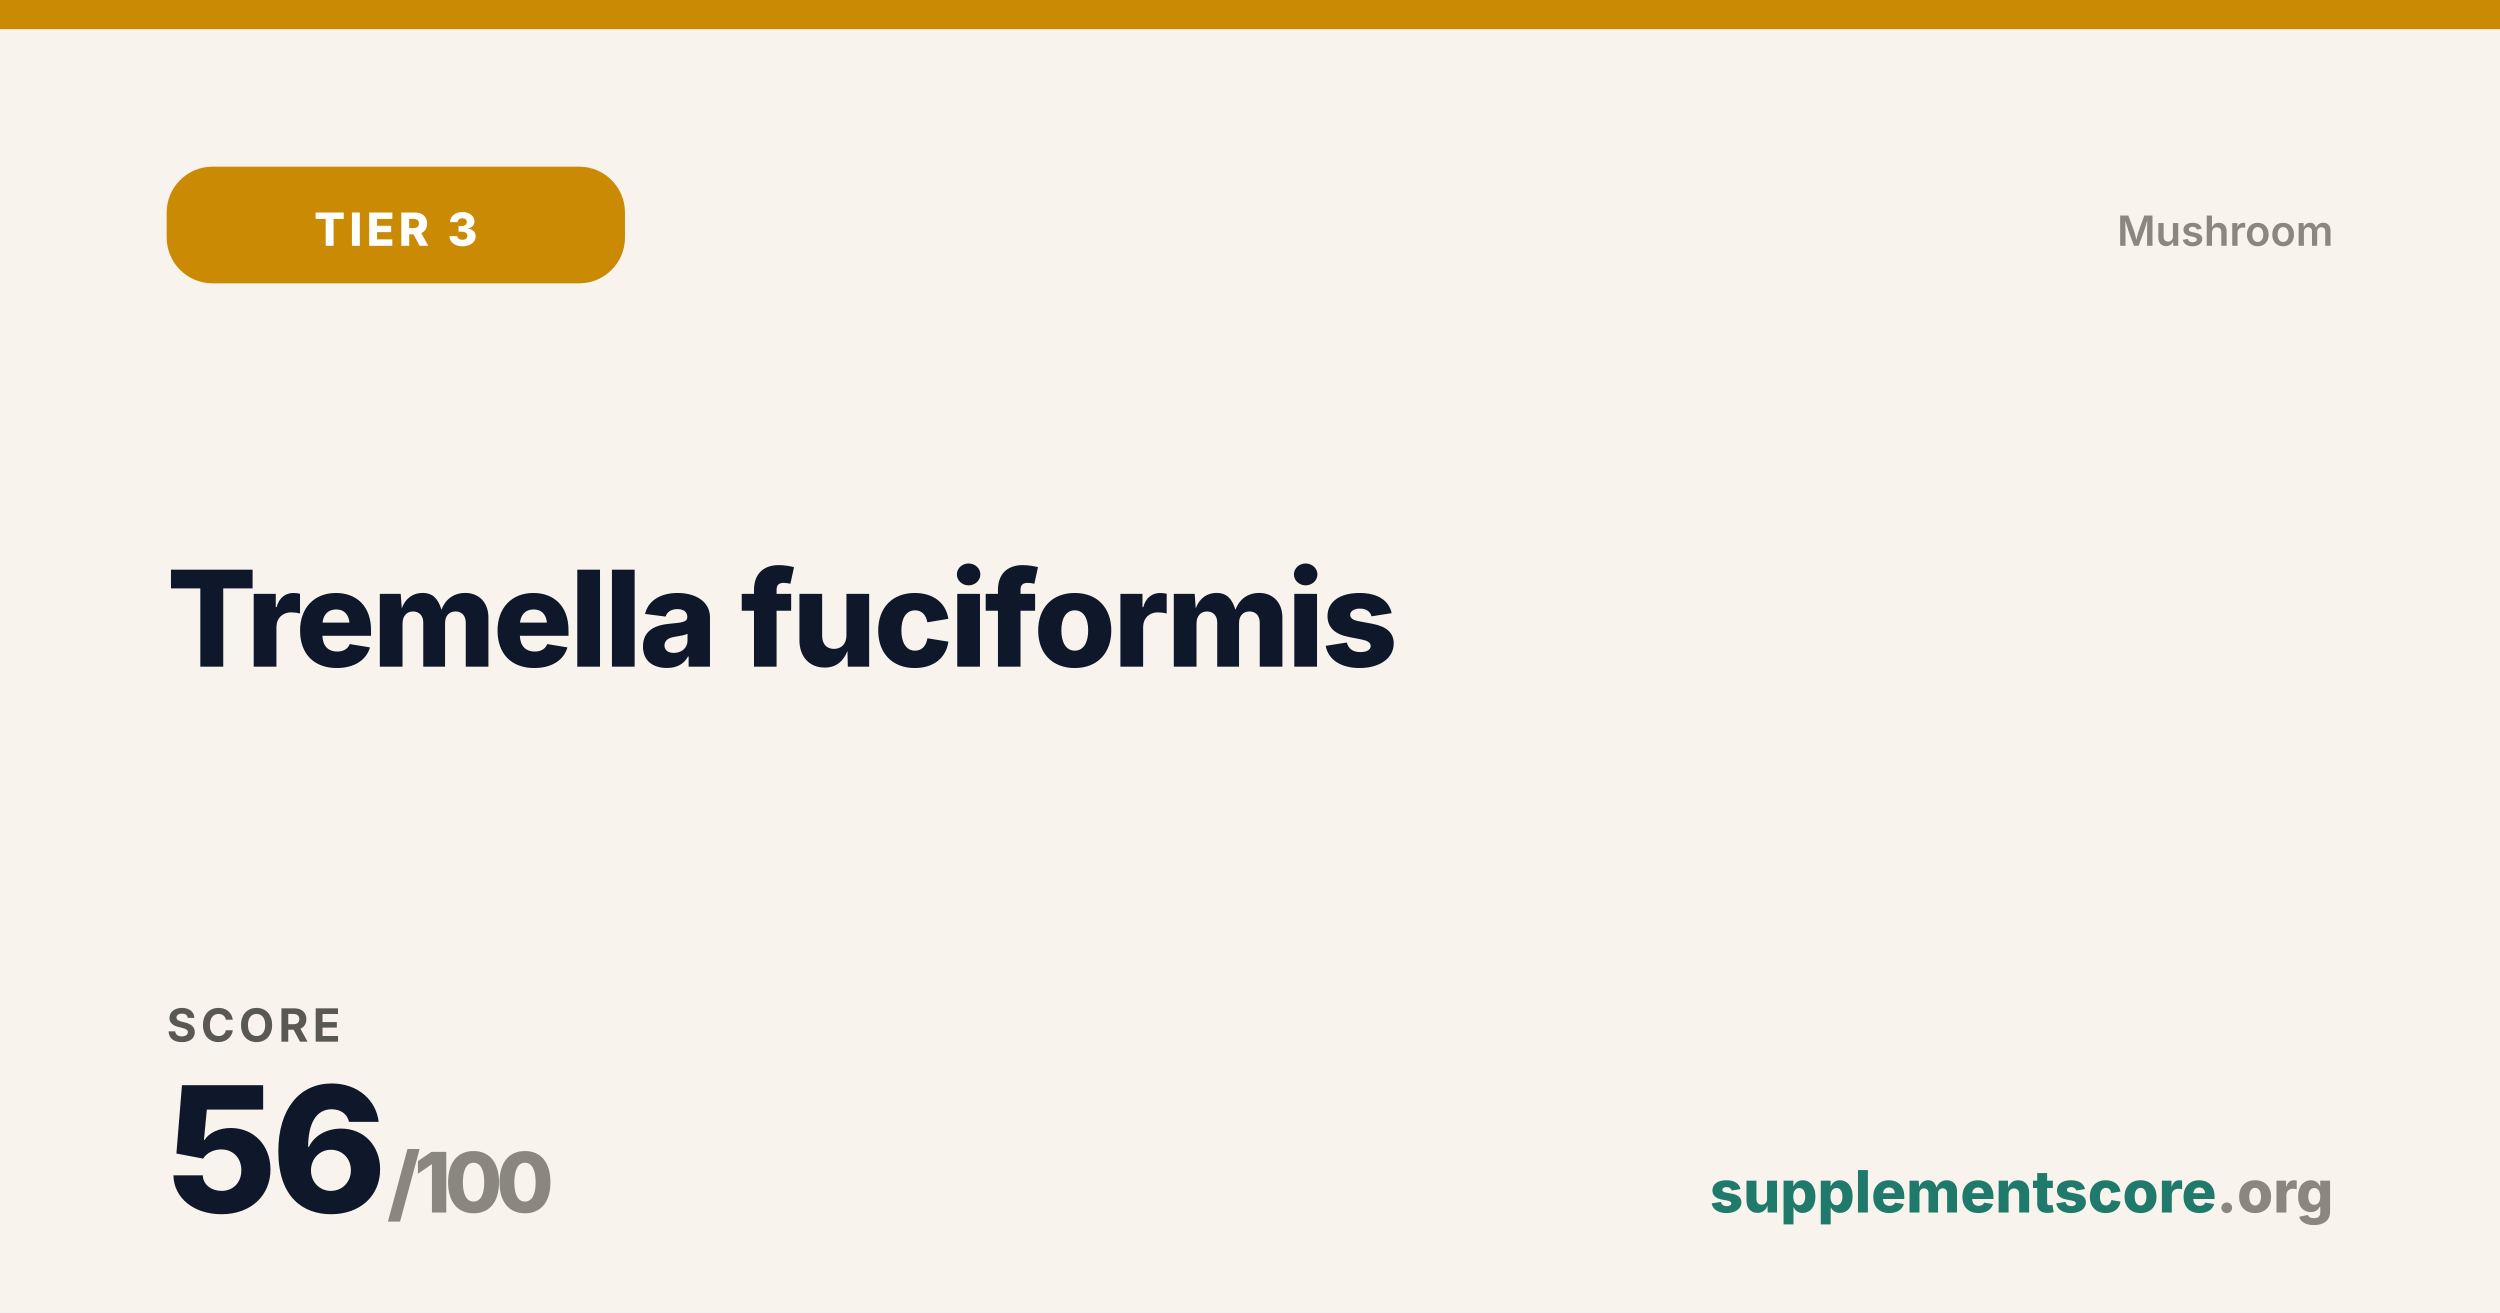
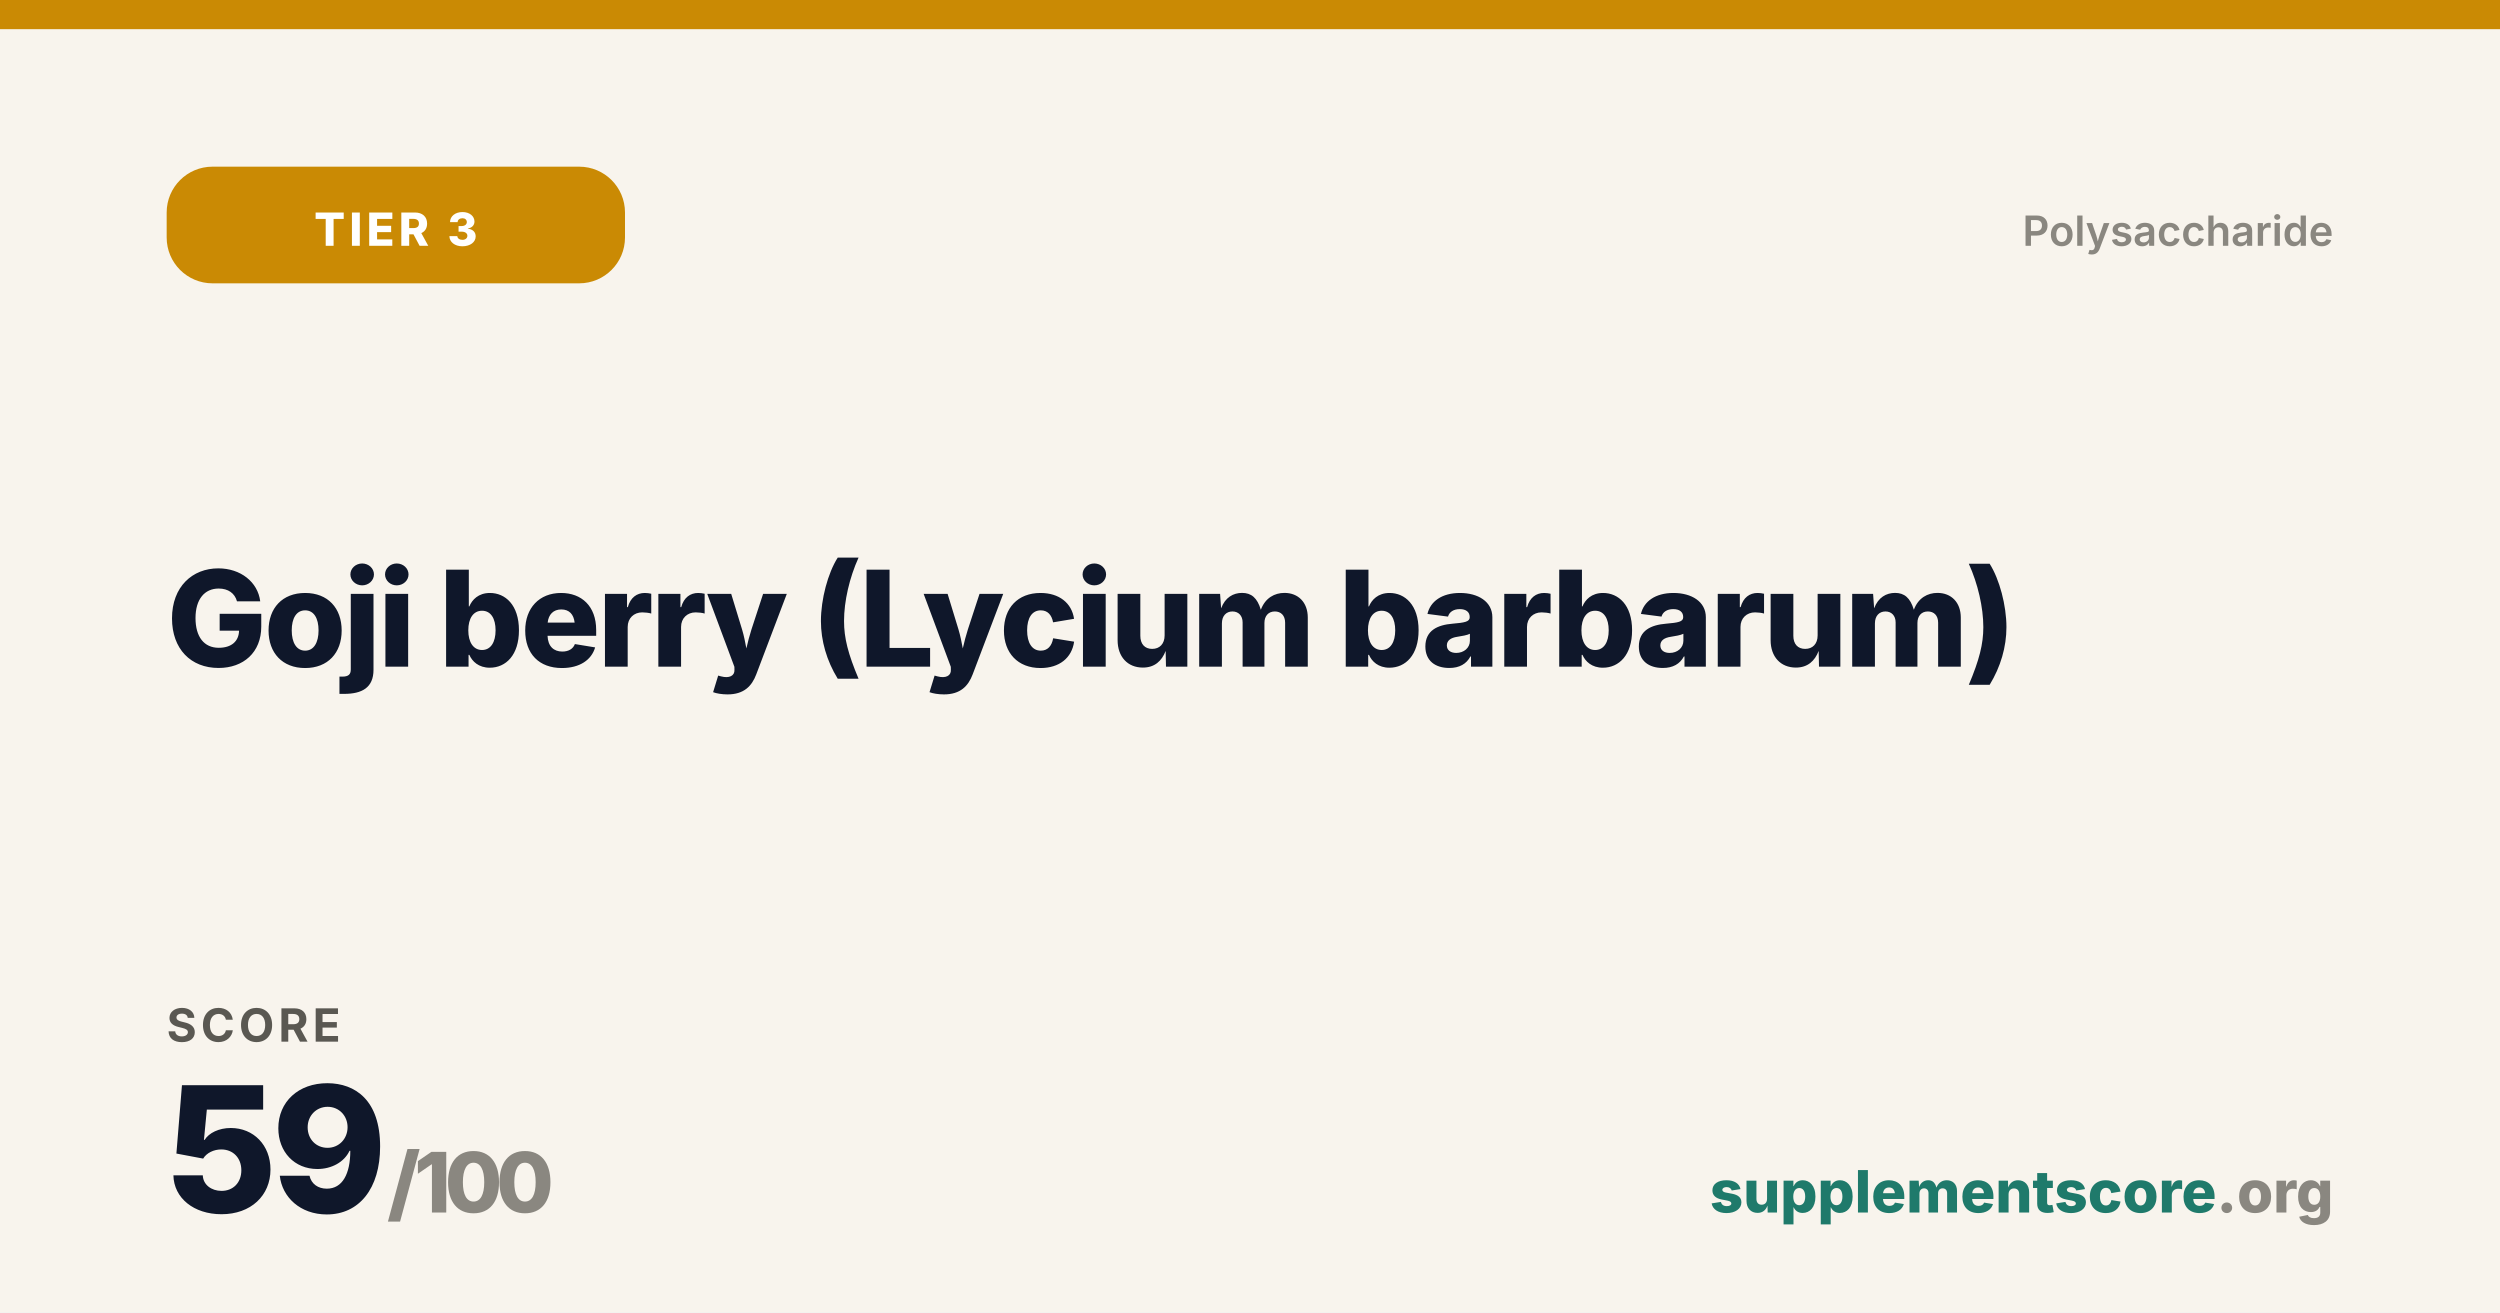
<svg xmlns="http://www.w3.org/2000/svg" width="1200" height="630" viewBox="0 0 1200 630">
  <rect width="1200" height="630" fill="#F8F4ED" />
  <rect x="0" y="0" width="1200" height="14" fill="#CA8A04" />
  <rect x="80" y="80" rx="22" ry="22" width="220" height="56" fill="#CA8A04" />
  <text x="190" y="118" font-family="-apple-system, BlinkMacSystemFont, sans-serif" font-size="22" font-weight="800" fill="#FFFFFF" text-anchor="middle" letter-spacing="2">TIER 3</text>
-   <text x="80" y="320" font-family="-apple-system, BlinkMacSystemFont, sans-serif" font-size="64" font-weight="800" fill="#0F172A" letter-spacing="-1.5">Tremella fuciformis</text>
+   <text x="80" y="320" font-family="-apple-system, BlinkMacSystemFont, sans-serif" font-size="64" font-weight="800" fill="#0F172A" letter-spacing="-1.5">Goji berry (Lycium barbarum)</text>
  <text x="80" y="500" font-family="-apple-system, BlinkMacSystemFont, sans-serif" font-size="22" font-weight="700" fill="#5A5852" letter-spacing="2">SCORE</text>
-   <text x="80" y="582" font-family="-apple-system, BlinkMacSystemFont, sans-serif" font-size="84" font-weight="800" fill="#0F172A" letter-spacing="-3">56<tspan font-size="40" fill="#8A8780"> /100</tspan>
+   <text x="80" y="582" font-family="-apple-system, BlinkMacSystemFont, sans-serif" font-size="84" font-weight="800" fill="#0F172A" letter-spacing="-3">59<tspan font-size="40" fill="#8A8780"> /100</tspan>
  </text>
-   <text x="1120" y="118" font-family="-apple-system, BlinkMacSystemFont, sans-serif" font-size="20" font-weight="600" fill="#8A8780" text-anchor="end">Mushroom</text>
+   <text x="1120" y="118" font-family="-apple-system, BlinkMacSystemFont, sans-serif" font-size="20" font-weight="600" fill="#8A8780" text-anchor="end">Polysaccharide</text>
  <text x="1120" y="582" font-family="-apple-system, BlinkMacSystemFont, sans-serif" font-size="28" font-weight="800" fill="#1F7A6B" text-anchor="end">supplementscore<tspan fill="#8A8780">.org</tspan>
  </text>
</svg>
